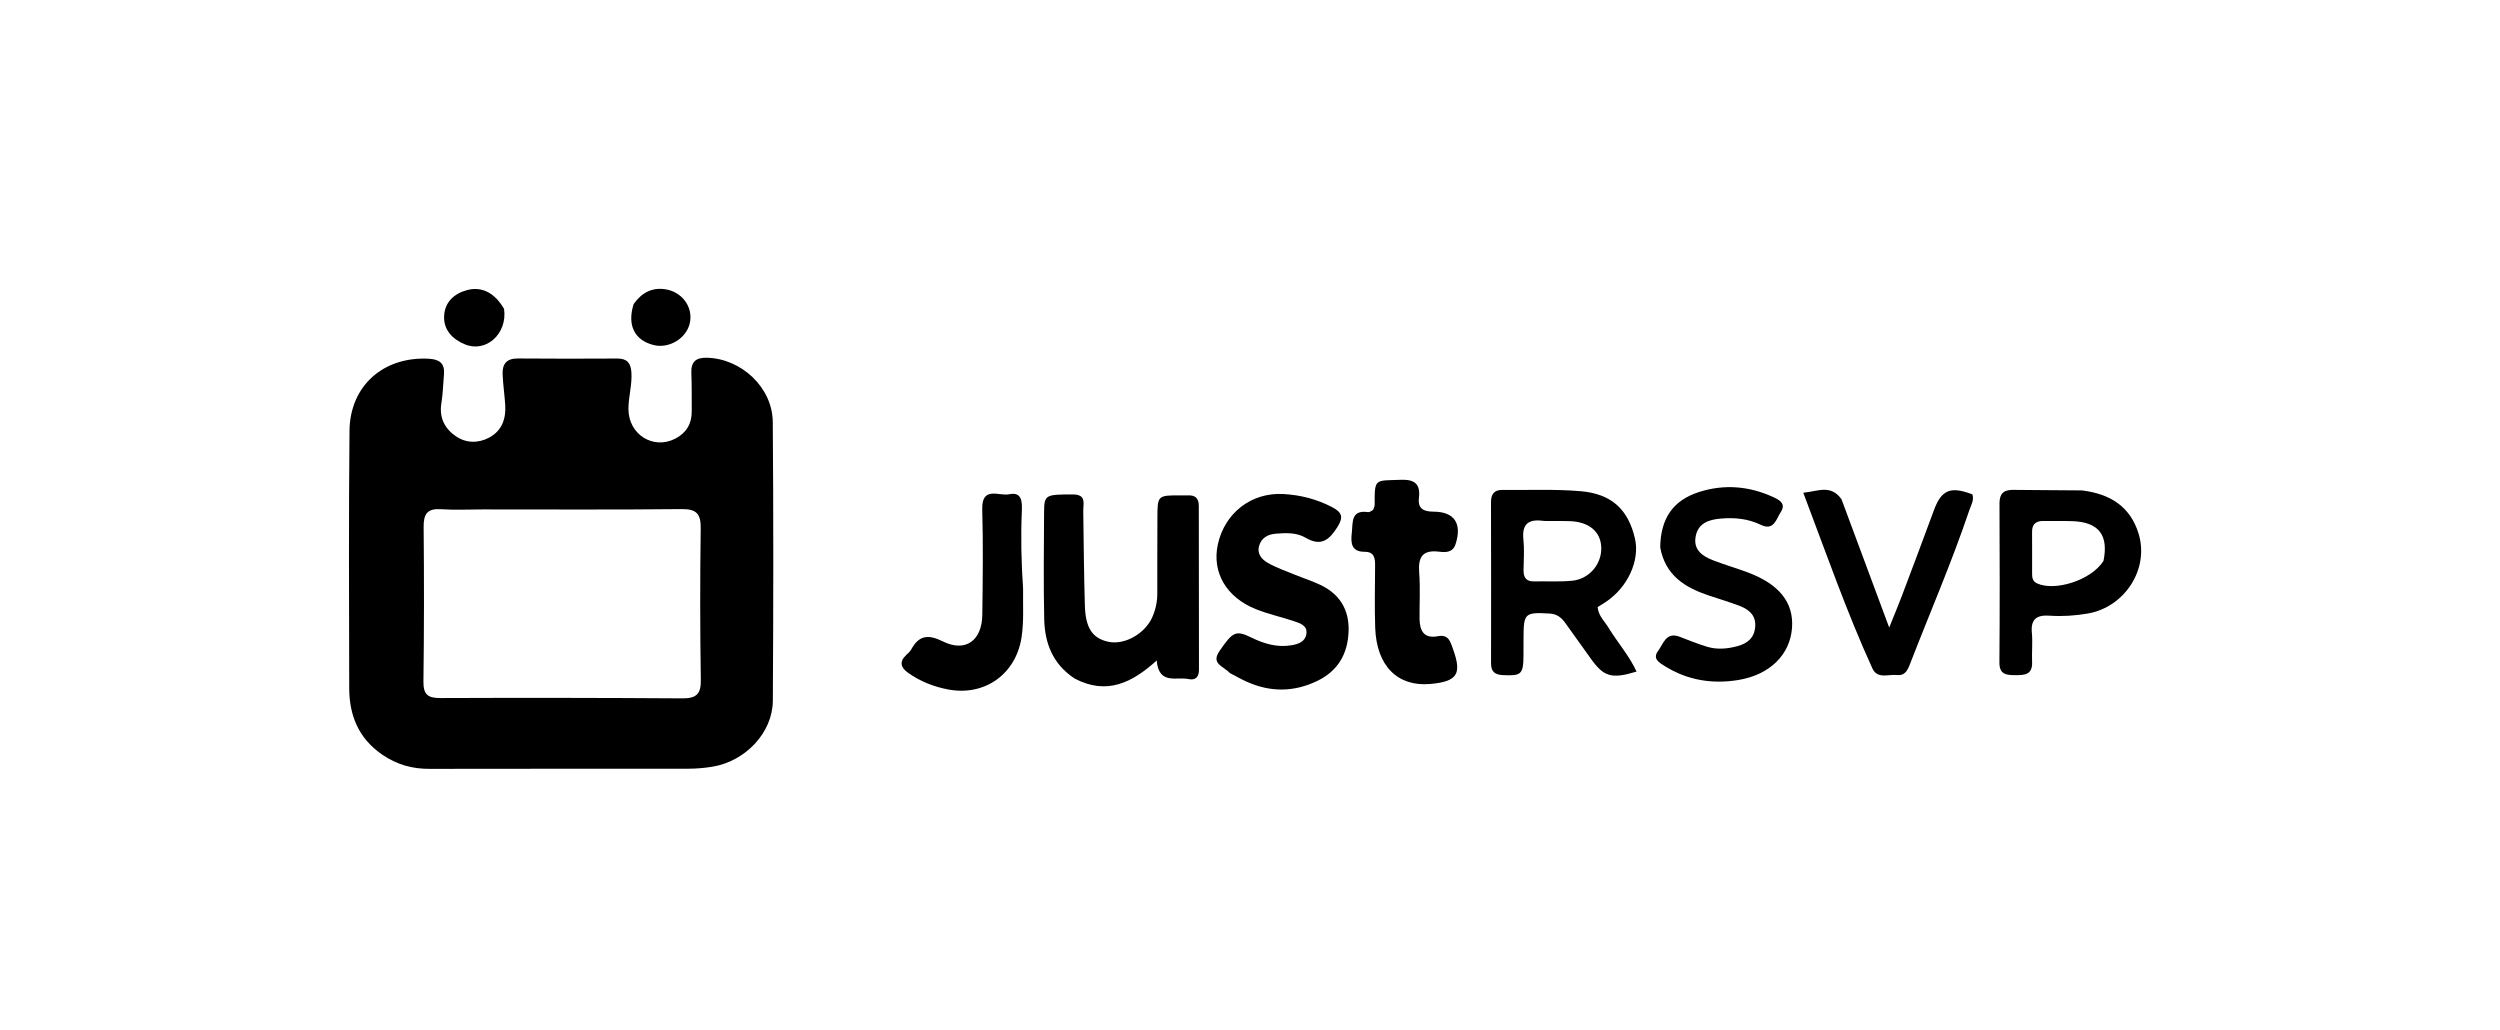
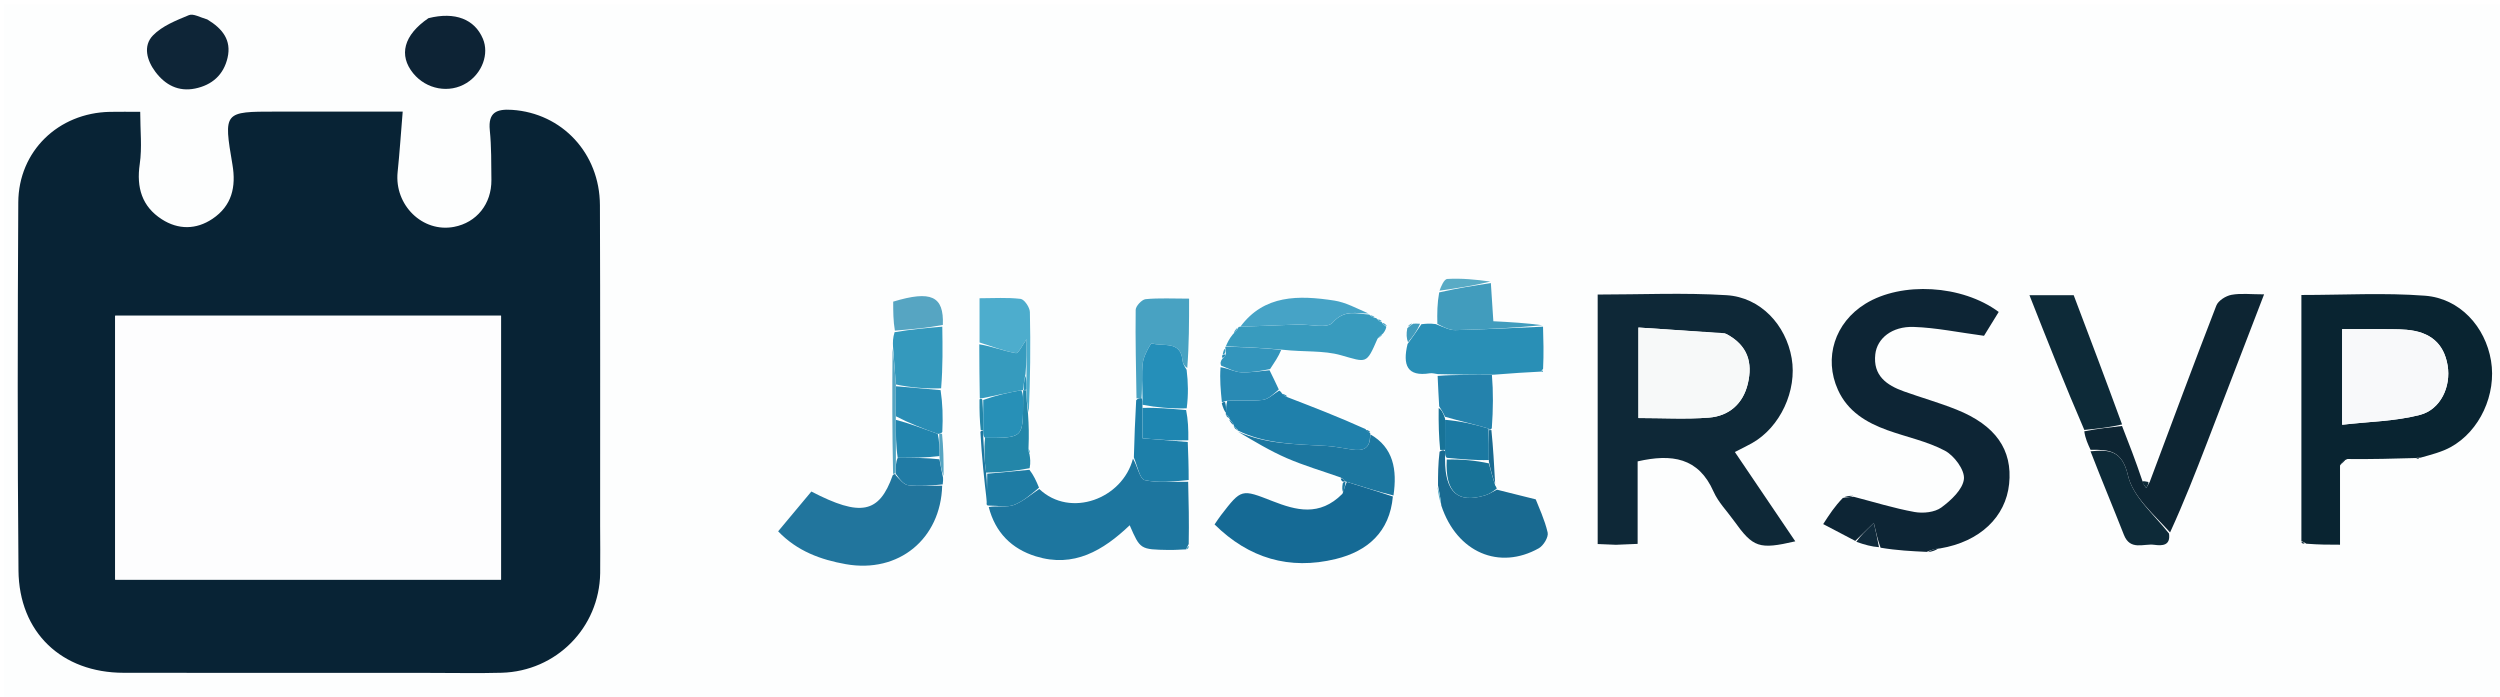
- <svg xmlns="http://www.w3.org/2000/svg" version="1.1" id="Layer_1" x="0px" y="0px" width="100%" viewBox="0 0 816 336" enable-background="new 0 0 816 336" xml:space="preserve">
-   <path fill="#000000" opacity="1" stroke="none" d=" M124.787,246.335   C116.932,240.938 114.007,233.392 113.985,224.614   C113.914,196.625 113.813,168.634 114.075,140.647   C114.214,125.924 125.143,116.34 139.866,117.085   C143.332,117.26 145.231,118.498 144.906,122.193   C144.63,125.341 144.574,128.523 144.066,131.632   C143.298,136.339 145.183,139.926 148.803,142.401   C152.164,144.698 156.173,144.734 159.75,142.783   C163.823,140.562 165.197,136.668 164.903,132.182   C164.686,128.866 164.209,125.564 164.054,122.246   C163.898,118.904 165.263,116.969 169.025,117.007   C179.853,117.115 190.683,117.073 201.512,117.026   C204.664,117.012 205.899,118.487 206.097,121.571   C206.356,125.622 205.115,129.506 205.121,133.496   C205.134,141.814 213.218,146.899 220.443,143.159   C224.02,141.308 225.811,138.301 225.785,134.252   C225.757,130.087 225.828,125.918 225.655,121.759   C225.501,118.075 227.154,116.677 230.734,116.766   C241.979,117.049 252.144,126.463 252.233,137.751   C252.471,168.071 252.444,198.395 252.254,228.716   C252.189,239.124 243.343,248.447 232.593,250.243   C229.976,250.68 227.292,250.904 224.638,250.908   C196.482,250.948 168.326,250.88 140.17,250.955   C134.64,250.97 129.64,249.646 124.787,246.335  M157.501,166.277   C153.002,166.277 148.486,166.519 144.008,166.21   C139.573,165.903 138.233,167.646 138.275,171.965   C138.442,188.794 138.426,205.627 138.21,222.456   C138.156,226.67 139.639,227.858 143.696,227.842   C170.025,227.739 196.356,227.766 222.684,227.945   C227.157,227.975 228.826,226.662 228.752,221.961   C228.492,205.467 228.486,188.965 228.711,172.471   C228.776,167.723 227.357,166.117 222.491,166.17   C201.163,166.4 179.831,166.275 157.501,166.277  z" />
-   <path fill="#000000" opacity="1" stroke="none" d=" M350.785,221.486   C343.538,216.727 340.993,209.826 340.829,202.021   C340.585,190.371 340.719,178.712 340.791,167.058   C340.825,161.459 341.32,161.385 350.138,161.386   C354.714,161.387 353.536,164.339 353.574,166.861   C353.73,177.173 353.792,187.488 354.107,197.796   C354.331,205.144 356.706,208.448 361.924,209.507   C367.112,210.559 373.725,206.827 376.091,201.478   C377.178,199.019 377.752,196.463 377.74,193.737   C377.702,185.579 377.773,177.421 377.78,169.263   C377.787,161.653 377.776,161.653 385.597,161.694   C386.263,161.698 386.931,161.731 387.594,161.692   C390.047,161.546 391.291,162.54 391.289,165.142   C391.274,182.957 391.302,200.772 391.343,218.587   C391.348,220.936 390.239,222.14 387.967,221.653   C384.043,220.812 378.234,223.646 377.542,215.576   C369.552,222.841 361.268,226.982 350.785,221.486  z" />
-   <path fill="#000000" opacity="1" stroke="none" d=" M525.438,205.572   C528.447,210.271 531.91,214.292 534.173,219.203   C525.954,221.718 523.43,220.896 519.167,214.87   C516.474,211.061 513.706,207.306 511.021,203.492   C509.721,201.646 508.301,200.403 505.786,200.261   C497.739,199.809 497.301,200.115 497.278,208.155   C497.273,210.154 497.285,212.153 497.264,214.152   C497.203,220.111 496.496,220.653 490.585,220.358   C487.891,220.223 486.674,219.251 486.68,216.479   C486.719,198.985 486.705,181.492 486.658,163.999   C486.65,161.359 487.635,159.873 490.416,159.906   C498.908,160.005 507.441,159.609 515.881,160.322   C526.068,161.182 531.462,166.343 533.641,175.745   C535.329,183.032 531.215,191.872 523.926,196.607   C523.115,197.134 522.289,197.638 521.468,198.154   C521.737,201.243 524.028,202.972 525.438,205.572  M506.513,170.046   C505.518,170.032 504.51,170.114 503.529,169.988   C498.892,169.392 496.714,171.063 497.235,176.038   C497.578,179.321 497.35,182.671 497.283,185.988   C497.235,188.376 498.046,189.814 500.677,189.765   C504.824,189.689 508.998,189.946 513.113,189.554   C518.757,189.017 522.842,184.099 522.654,178.668   C522.476,173.535 518.69,170.345 512.447,170.106   C510.79,170.043 509.129,170.069 506.513,170.046  z" />
-   <path fill="#000000" opacity="1" stroke="none" d=" M401.422,219.68   C399.388,217.471 395.157,216.692 398.023,212.526   C402.42,206.133 403.354,205.619 408.508,208.127   C412.646,210.14 416.891,211.4 421.522,210.619   C423.726,210.248 425.984,209.472 426.391,207.001   C426.856,204.179 424.38,203.436 422.354,202.757   C418.257,201.384 413.994,200.455 409.99,198.862   C400.224,194.976 395.518,186.768 397.508,177.675   C399.758,167.397 408.471,160.656 418.927,161.252   C424.457,161.567 429.715,162.895 434.71,165.48   C437.977,167.171 438.635,168.703 436.54,172.011   C433.859,176.247 431.208,178.49 426.145,175.511   C423.217,173.789 419.724,173.912 416.373,174.202   C413.879,174.418 411.843,175.459 411.027,178   C410.137,180.773 411.867,182.621 413.887,183.767   C416.613,185.313 419.632,186.351 422.549,187.549   C425.316,188.684 428.182,189.597 430.883,190.866   C437.269,193.863 440.427,199.011 440.182,206.049   C439.923,213.474 436.665,219.081 429.762,222.349   C422.218,225.921 414.663,225.945 407.078,222.576   C405.256,221.767 403.508,220.791 401.422,219.68  z" />
-   <path fill="#000000" opacity="1" stroke="none" d=" M679.51,160.068   C688.811,161.191 695.355,165.389 698.044,174.213   C701.564,185.766 693.515,198.189 681.408,200.263   C677.293,200.969 673.137,201.243 668.991,200.957   C664.783,200.667 662.769,202.064 663.202,206.585   C663.502,209.714 663.135,212.901 663.278,216.053   C663.468,220.265 660.807,220.396 657.717,220.369   C654.79,220.343 652.576,220.144 652.607,216.191   C652.743,198.903 652.713,181.613 652.636,164.324   C652.621,161.076 654.021,159.852 657.122,159.894   C664.435,159.992 671.749,159.986 679.51,160.068  M686.577,183.089   C688.307,174.637 685.013,170.392 676.417,170.106   C673.263,170.001 670.102,170.08 666.945,170.051   C664.522,170.029 663.24,171.064 663.269,173.626   C663.32,178.112 663.258,182.6 663.278,187.088   C663.284,188.419 663.341,189.698 664.877,190.411   C670.66,193.096 682.54,189.455 686.577,183.089  z" />
-   <path fill="#000000" opacity="1" stroke="none" d=" M541.892,178.662   C542.023,169.184 546.102,163.32 554.517,160.61   C562.795,157.944 570.96,158.647 578.848,162.276   C580.89,163.215 583.018,164.419 581.242,167.142   C579.745,169.438 579,173.369 574.739,171.309   C570.534,169.276 566.116,168.867 561.58,169.271   C557.717,169.614 554.195,170.77 553.444,175.215   C552.709,179.562 555.732,181.548 559.155,182.881   C562.873,184.329 566.724,185.433 570.463,186.831   C580.719,190.665 585.473,196.637 584.925,204.846   C584.345,213.543 577.79,220.238 567.444,221.944   C559,223.337 550.843,222.083 543.432,217.445   C541.569,216.279 539.275,215.029 541.221,212.436   C542.943,210.142 543.782,206.105 548.268,207.852   C551.208,208.997 554.148,210.171 557.162,211.092   C560.42,212.088 563.709,211.803 567.013,210.928   C570.452,210.017 572.66,208.159 572.907,204.462   C573.149,200.835 570.847,198.949 567.902,197.804   C564.495,196.48 560.966,195.471 557.502,194.29   C549.902,191.697 543.562,187.801 541.892,178.662  z" />
-   <path fill="#000000" opacity="1" stroke="none" d=" M448.173,166.433   C448.509,165.658 448.698,165.17 448.694,164.683   C448.636,155.966 448.818,156.946 457.11,156.61   C461.641,156.427 463.693,157.866 463.142,162.517   C462.711,166.148 464.755,166.988 467.981,167.008   C474.774,167.048 477.264,170.94 475.089,177.627   C474.175,180.438 471.765,180.318 469.742,180.069   C464.227,179.388 462.832,181.906 463.226,186.951   C463.613,191.915 463.294,196.933 463.341,201.927   C463.379,205.841 464.736,208.552 469.327,207.658   C472.905,206.962 473.433,209.572 474.286,211.925   C477.214,220.008 475.647,222.429 466.956,223.24   C456.209,224.242 449.301,217.383 448.867,204.945   C448.63,198.127 448.801,191.295 448.829,184.47   C448.84,182.082 448.491,180.096 445.437,180.107   C441.003,180.123 440.854,177.146 441.23,173.911   C441.614,170.609 440.828,166.332 446.538,167.155   C446.974,167.218 447.469,166.876 448.173,166.433  z" />
-   <path fill="#000000" opacity="1" stroke="none" d=" M601.058,162.938   C606.186,176.687 611.156,190.075 616.633,204.829   C618.332,200.603 619.588,197.635 620.725,194.622   C624.25,185.287 627.769,175.949 631.212,166.584   C633.678,159.88 636.616,158.607 643.799,161.378   C644.403,163.277 643.338,164.905 642.771,166.583   C637.02,183.613 629.864,200.101 623.379,216.848   C622.612,218.829 621.719,220.619 619.215,220.331   C616.418,220.009 612.785,221.759 611.142,218.158   C602.726,199.705 596.07,180.567 588.593,160.832   C593.398,160.37 597.493,158.024 601.058,162.938  z" />
-   <path fill="#000000" opacity="1" stroke="none" d=" M333.933,192.142   C333.863,197.768 334.221,202.903 333.43,208.053   C331.61,219.906 321.578,227.255 309.638,225.07   C304.866,224.197 300.371,222.432 296.374,219.584   C294.051,217.928 293.427,216.059 295.727,213.854   C296.326,213.279 297.013,212.722 297.401,212.015   C299.96,207.355 302.893,206.942 307.82,209.384   C315.14,213.012 320.515,209.076 320.624,200.695   C320.774,189.22 320.929,177.735 320.602,166.268   C320.381,158.503 326.179,162.017 329.373,161.331   C333.42,160.461 333.673,163.533 333.532,166.734   C333.166,175.045 333.338,183.359 333.933,192.142  z" />
-   <path fill="#000000" opacity="1" stroke="none" d=" M164.528,100.829   C165.683,109.004 158.597,115.229 151.767,112.406   C147.646,110.702 144.666,107.643 144.971,102.96   C145.258,98.551 148.242,95.81 152.472,94.684   C157.237,93.415 161.477,95.548 164.528,100.829  z" />
-   <path fill="#000000" opacity="1" stroke="none" d=" M206.814,99.25   C209.446,95.538 212.737,93.847 216.882,94.375   C222.539,95.097 226.263,100.138 225.187,105.339   C224.143,110.385 218.436,113.894 213.342,112.623   C207.145,111.076 204.642,106.224 206.814,99.25  z" />
+ <svg xmlns="http://www.w3.org/2000/svg" version="1.1" id="Layer_1" x="0px" y="0px" width="100%" viewBox="0 0 628 175" enable-background="new 0 0 628 175" xml:space="preserve">
+   <path fill="#FDFEFE" opacity="1" stroke="none" d=" M413,176   C275.376,176 138.252,176 1.064,176   C1.064,117.728 1.064,59.455 1.064,1.091   C210.333,1.091 419.667,1.091 628.966,1.091   C628.966,59.415 628.966,117.707 628.966,176   C557.122,176 485.311,176 413,176  M306.938,89.49   C306.948,89.663 306.957,89.836 306.631,90.5   C306.559,90.885 306.486,91.269 306.077,92.392   C306.361,95.257 306.645,98.122 306.896,101.704   C307.242,102.503 307.588,103.302 307.946,104.02   C307.946,104.02 307.868,104.046 308.031,104.583   C308.312,104.805 308.594,105.027 308.885,105.077   C308.885,105.077 308.716,105.108 308.803,105.724   C309.181,106.183 309.559,106.642 309.973,107.027   C309.973,107.027 309.892,107.039 310.04,107.575   C310.334,107.78 310.628,107.986 310.934,108.059   C310.934,108.059 310.803,108.074 311.023,108.728   C315.076,110.867 319.021,113.257 323.213,115.077   C327.591,116.977 332.207,118.329 336.831,120.495   C336.933,120.66 337.035,120.826 337.051,121.733   C337.098,122.475 337.146,123.218 336.779,124.563   C331.445,129.855 325.508,128.166 319.648,125.879   C311.835,122.829 311.866,122.737 306.724,129.401   C306.219,130.054 305.778,130.756 305.099,131.736   C313.708,140.245 323.9,143.258 335.519,140.428   C343.554,138.471 349.094,133.61 350.194,124.216   C351,117.979 350.028,112.416 344.183,108.737   C344.183,108.737 344.308,108.81 344.112,108.257   C343.758,108.103 343.404,107.949 342.693,107.21   C336.319,104.751 329.945,102.293 323.184,99.266   C322.77,99.086 322.356,98.907 321.753,98.301   C321.753,98.301 321.323,98.121 321.144,97.543   C320.402,96.033 319.66,94.522 319.174,92.409   C320.156,91.013 321.139,89.616 322.933,88.162   C327.585,88.458 332.452,87.99 336.837,89.229   C343.353,91.069 343.208,91.583 346.446,84.82   C346.793,84.528 347.14,84.237 347.949,83.422   C348.047,82.973 348.146,82.523 348.541,81.714   C348.067,81.409 347.593,81.103 347.054,80.886   C347.054,80.886 347.162,80.867 346.962,80.396   C346.646,80.296 346.33,80.195 345.765,79.865   C345.765,79.865 345.426,79.846 345.086,79.37   C344.722,79.259 344.358,79.147 343.993,78.993   C343.993,78.993 343.96,79.019 343.534,78.453   C340.741,77.438 338.021,75.939 335.139,75.497   C326.261,74.137 317.547,73.996 311.07,82.09   C311.07,82.09 311.097,82.22 310.558,82.43   C310.248,82.914 309.938,83.399 309.124,84.247   C308.727,85.163 308.33,86.08 307.741,87.204   C307.741,87.204 307.819,87.476 307.348,87.856   C307.283,88.243 307.217,88.63 306.938,89.49  M354.455,81.16   C354.115,81.466 353.776,81.771 353.147,82.837   C353.227,83.905 353.306,84.974 353.155,86.883   C352.29,91.692 353.464,94.691 359.182,93.767   C359.811,93.666 360.493,93.898 361.113,94.88   C361.249,97.274 361.386,99.669 361.262,102.939   C361.348,106.305 361.435,109.67 361.237,113.884   C361.234,116.568 361.231,119.251 360.967,122.67   C361.29,124.123 361.613,125.576 362.044,127.754   C365.975,138.842 376.681,143.279 386.558,137.716   C387.726,137.058 389.029,134.897 388.772,133.777   C388.01,130.467 386.497,127.33 385.779,125.441   C381.719,124.427 378.869,123.715 375.964,122.436   C375.846,122.287 375.728,122.137 375.561,121.173   C375.324,116.791 375.087,112.409 375.058,107.115   C375.091,102.755 375.124,98.395 376.063,93.942   C379.735,93.743 383.406,93.545 387.347,93.53   C387.347,93.53 387.602,93.329 387.602,93.329   C387.602,93.329 387.512,93.018 387.913,92.18   C387.812,88.807 387.711,85.434 387.278,81.335   C383.268,81.124 379.257,80.912 375.129,80.695   C374.904,77.249 374.704,74.18 374.262,70.347   C370.694,70.207 367.113,69.867 363.564,70.073   C362.722,70.122 361.986,71.999 361.045,73.903   C361.023,76.255 361.001,78.607 360.195,81.076   C359.149,81.199 358.102,81.322 356.381,81.22   C355.911,81.253 355.44,81.286 354.455,81.16  M245.985,108.933   C246.619,114.826 247.252,120.719 247.772,126.812   C247.772,126.812 247.902,127.001 247.921,127.73   C250.014,133.786 254.142,137.877 260.21,139.756   C269.74,142.706 277.118,138.29 283.781,131.947   C286.417,138.015 286.417,138.029 293.578,138.151   C295.06,138.176 296.544,138.052 298.546,137.943   C298.606,137.637 298.666,137.33 298.844,136.094   C298.718,131.069 298.593,126.044 298.719,120.135   C298.602,117.1 298.484,114.064 298.651,110.173   C298.543,107.783 298.435,105.393 298.625,102.145   C298.546,99.109 298.467,96.073 298.699,92.147   C298.699,86.585 298.699,81.022 298.699,75.019   C294.644,75.019 291.187,74.82 287.782,75.148   C286.833,75.24 285.296,76.88 285.283,77.828   C285.179,85.245 285.38,92.668 285.326,100.994   C285.138,105.479 284.951,109.964 284.321,115.031   C282.017,125.282 268.877,130.25 260.937,122.168   C260.295,120.779 259.654,119.39 259.105,117.202   C258.936,116.146 258.767,115.09 258.819,113.53   C258.683,113.201 258.548,112.872 258.543,111.734   C258.494,109.304 258.444,106.874 258.789,103.656   C258.798,95.23 258.9,86.802 258.708,78.381   C258.681,77.21 257.307,75.191 256.374,75.079   C253.024,74.675 249.596,74.92 246.059,74.92   C246.059,79.136 246.059,82.582 245.926,86.945   C245.991,91.302 246.056,95.66 245.973,100.897   C246.034,103.27 246.096,105.644 245.985,108.933  M237.158,119.109   C237.066,115.727 236.974,112.345 237.01,108.059   C236.898,104.712 236.786,101.364 236.932,97.114   C236.857,92.095 236.781,87.076 236.98,81.186   C237.148,74.321 233.865,72.898 224.371,75.772   C224.371,78.19 224.371,80.631 224.215,83.855   C224.251,84.917 224.287,85.979 224.097,87.947   C224.105,98.314 224.112,108.681 223.941,119.761   C220.861,128.983 216.196,129.884 203.814,123.472   C201.116,126.703 198.381,129.979 195.469,133.466   C200.289,138.49 206.223,140.606 212.449,141.716   C225.766,144.089 236.316,135.361 236.94,121.363   C236.924,120.906 236.909,120.449 237.158,119.109  M545.744,133.514   C548.618,126.118 551.506,118.727 554.362,111.323   C559.074,99.102 563.766,86.872 568.736,73.943   C565.42,73.943 562.905,73.621 560.533,74.064   C559.118,74.328 557.224,75.52 556.743,76.76   C551.036,91.477 545.554,106.281 539.358,121.085   C538.946,120.941 538.533,120.797 538.112,119.942   C536.428,115.629 534.743,111.316 533.067,106.239   C529.004,95.515 524.942,84.79 520.914,74.156   C517.333,74.156 513.931,74.156 509.799,74.156   C514.391,85.793 518.774,96.898 523.139,108.687   C523.809,110.123 524.478,111.56 525.132,113.739   C527.937,120.602 530.818,127.435 533.52,134.339   C535.109,138.398 538.484,136.492 541.156,136.857   C543.213,137.137 545.265,137.053 545.744,133.514  M466.577,136.332   C468.386,136.835 470.195,137.338 472.799,138.102   C476.529,138.279 480.258,138.455 484.612,138.783   C485.413,138.53 486.213,138.277 487.792,138.1   C497.43,136.067 503.832,129.805 504.691,121.573   C505.587,112.99 501.315,106.82 491.44,102.877   C487.134,101.157 482.649,99.89 478.278,98.326   C473.906,96.762 470.458,94.357 471.077,88.97   C471.532,85.01 475.257,81.943 480.715,82.125   C486.37,82.313 491.992,83.5 498.386,84.351   C499.264,82.924 500.685,80.618 502.075,78.362   C492.849,71.501 477.685,70.704 468.605,76.293   C460.895,81.037 458.062,89.917 461.695,97.936   C464.151,103.355 468.798,106.135 474.077,108.048   C478.908,109.798 484.084,110.837 488.563,113.215   C490.895,114.453 493.575,118.063 493.34,120.315   C493.069,122.923 490.113,125.685 487.664,127.484   C486.004,128.703 483.096,129.003 480.944,128.615   C475.783,127.684 470.74,126.104 465.349,124.312   C464.486,124.511 463.624,124.709 462.143,125.212   C460.853,127.211 459.563,129.209 457.987,131.652   C460.964,133.212 463.502,134.543 466.577,136.332  M590.43,115.527   C595.916,115.37 601.402,115.213 607.113,115.269   C607.461,115.337 607.723,115.232 608.668,115.027   C610.987,114.14 613.444,113.502 615.601,112.319   C622.933,108.298 627.157,99.051 625.743,90.6   C624.316,82.074 617.928,74.956 609.165,74.283   C598.95,73.499 588.628,74.1 578.109,74.1   C578.109,94.794 578.109,115.394 578.053,136.528   C578.367,136.581 578.681,136.633 579.891,136.831   C582.477,136.831 585.062,136.831 587.814,136.831   C587.814,129.797 587.814,123.374 588.194,116.462   C588.663,116.068 589.132,115.673 590.43,115.527  M108.5,169.033   C114.329,169.03 120.162,169.157 125.987,168.998   C139.744,168.623 150.555,157.661 150.764,143.983   C150.826,139.986 150.755,135.988 150.753,131.99   C150.744,105.174 150.804,78.358 150.701,51.542   C150.651,38.477 141.165,28.424 128.627,27.595   C124.782,27.341 122.584,28.193 123.037,32.709   C123.451,36.84 123.401,41.024 123.441,45.185   C123.5,51.237 119.729,55.912 114.039,56.993   C106.149,58.493 99.024,51.505 99.884,43.212   C100.389,38.337 100.711,33.443 101.158,28.036   C89.898,28.036 79.607,28.036 69.316,28.036   C56.2,28.036 56.132,28.048 58.392,41.367   C59.341,46.958 58.242,51.699 53.38,54.966   C49.255,57.737 44.75,57.724 40.651,55.086   C35.658,51.872 34.237,47.122 35.104,41.202   C35.713,37.044 35.222,32.725 35.222,28.091   C32.522,28.091 30.046,28.047 27.573,28.098   C14.65,28.368 4.66,37.967 4.592,50.853   C4.427,81.664 4.37,112.479 4.642,143.289   C4.78,158.881 15.512,168.984 31.049,169.006   C56.532,169.043 82.016,169.026 108.5,169.033  M406.378,136.851   C407.842,136.784 409.306,136.716 411.374,136.621   C411.374,129.462 411.374,122.563 411.374,115.898   C419.971,113.936 426.659,114.931 430.436,123.477   C431.622,126.16 433.83,128.392 435.575,130.828   C440.404,137.568 441.866,138.088 450.975,135.984   C445.881,128.452 440.892,121.076 435.796,113.542   C437.484,112.674 438.828,112.039 440.119,111.311   C447.187,107.32 451.469,98.122 450.07,89.989   C448.627,81.605 442.243,74.68 433.713,74.151   C422.962,73.484 412.138,73.99 401.336,73.99   C401.336,94.884 401.336,115.632 401.336,136.661   C402.898,136.733 404.19,136.792 406.378,136.851  M51.731,4.736   C50.288,4.381 48.561,3.343 47.456,3.802   C44.259,5.129 40.739,6.505 38.421,8.901   C35.883,11.524 36.879,15.183 39.042,18.058   C41.511,21.339 44.825,23.094 49.005,22.24   C53.255,21.371 56.177,18.816 57.169,14.491   C58.175,10.1 55.924,7.213 51.731,4.736  M107.277,4.717   C101.382,8.826 100.098,13.891 103.802,18.422   C107.122,22.485 112.879,23.529 117.197,20.852   C121.118,18.421 122.917,13.55 121.303,9.732   C119.231,4.831 114.331,2.879 107.277,4.717  z" />
+   <path fill="#082335" opacity="1" stroke="none" d=" M108,169.032   C82.016,169.026 56.532,169.043 31.049,169.006   C15.512,168.984 4.78,158.881 4.642,143.289   C4.37,112.479 4.427,81.664 4.592,50.853   C4.66,37.967 14.65,28.368 27.573,28.098   C30.046,28.047 32.522,28.091 35.222,28.091   C35.222,32.725 35.713,37.044 35.104,41.202   C34.237,47.122 35.658,51.872 40.651,55.086   C44.75,57.724 49.255,57.737 53.38,54.966   C58.242,51.699 59.341,46.958 58.392,41.367   C56.132,28.048 56.2,28.036 69.316,28.036   C79.607,28.036 89.898,28.036 101.158,28.036   C100.711,33.443 100.389,38.337 99.884,43.212   C99.024,51.505 106.149,58.493 114.039,56.993   C119.729,55.912 123.5,51.237 123.441,45.185   C123.401,41.024 123.451,36.84 123.037,32.709   C122.584,28.193 124.782,27.341 128.627,27.595   C141.165,28.424 150.651,38.477 150.701,51.542   C150.804,78.358 150.744,105.174 150.753,131.99   C150.755,135.988 150.826,139.986 150.764,143.983   C150.555,157.661 139.744,168.623 125.987,168.998   C120.162,169.157 114.329,169.03 108,169.032  M28.934,134.468   C28.934,138.077 28.934,141.686 28.934,145.595   C61.587,145.595 93.632,145.595 125.865,145.595   C125.865,123.413 125.865,101.387 125.865,79.308   C93.496,79.308 61.457,79.308 28.933,79.308   C28.933,97.576 28.933,115.526 28.934,134.468  z" />
+   <path fill="#0E2837" opacity="1" stroke="none" d=" M405.93,136.851   C404.19,136.792 402.898,136.733 401.336,136.661   C401.336,115.632 401.336,94.884 401.336,73.99   C412.138,73.99 422.962,73.484 433.713,74.151   C442.243,74.68 448.627,81.605 450.07,89.989   C451.469,98.122 447.187,107.32 440.119,111.311   C438.828,112.039 437.484,112.674 435.796,113.542   C440.892,121.076 445.881,128.452 450.975,135.984   C441.866,138.088 440.404,137.568 435.575,130.828   C433.83,128.392 431.622,126.16 430.436,123.477   C426.659,114.931 419.971,113.936 411.374,115.898   C411.374,122.563 411.374,129.462 411.374,136.621   C409.306,136.716 407.842,136.784 405.93,136.851  M433.288,83.711   C426.111,83.236 418.933,82.762 411.572,82.276   C411.572,90.56 411.572,97.772 411.572,105.009   C417.698,105.009 423.514,105.355 429.268,104.905   C434.342,104.509 437.87,101.418 439.064,96.337   C440.28,91.162 439.138,86.748 433.288,83.711  z" />
+   <path fill="#092431" opacity="1" stroke="none" d=" M578.109,135.994   C578.109,115.394 578.109,94.794 578.109,74.1   C588.628,74.1 598.95,73.499 609.165,74.283   C617.928,74.956 624.316,82.074 625.743,90.6   C627.157,99.051 622.933,108.298 615.601,112.319   C613.444,113.502 610.987,114.14 608.026,114.969   C607.218,114.959 607.054,115.008 606.889,115.057   C601.402,115.213 595.916,115.37 589.691,115.308   C588.573,115.71 588.193,116.33 587.814,116.951   C587.814,123.374 587.814,129.797 587.814,136.831   C585.062,136.831 582.477,136.831 579.357,136.577   C578.626,136.124 578.388,136.014 578.109,135.994  M596.507,82.671   C593.759,82.671 591.01,82.671 588.343,82.671   C588.343,90.963 588.343,98.357 588.343,106.695   C595.176,105.903 601.718,105.818 607.87,104.226   C613.14,102.862 615.718,97.041 614.844,91.816   C613.926,86.334 610.554,83.353 604.478,82.837   C602.159,82.64 599.817,82.715 596.507,82.671  z" />
+   <path fill="#0D2535" opacity="1" stroke="none" d=" M483.987,138.632   C480.258,138.455 476.529,138.279 472.4,137.583   C471.625,135.407 471.249,133.751 470.703,131.35   C468.543,133.446 467.291,134.66 466.04,135.874   C463.502,134.543 460.964,133.212 457.987,131.652   C459.563,129.209 460.853,127.211 462.934,125.076   C464.366,124.889 465.007,124.838 465.649,124.787   C470.74,126.104 475.783,127.684 480.944,128.615   C483.096,129.003 486.004,128.703 487.664,127.484   C490.113,125.685 493.069,122.923 493.34,120.315   C493.575,118.063 490.895,114.453 488.563,113.215   C484.084,110.837 478.908,109.798 474.077,108.048   C468.798,106.135 464.151,103.355 461.695,97.936   C458.062,89.917 460.895,81.037 468.605,76.293   C477.685,70.704 492.849,71.501 502.075,78.362   C500.685,80.618 499.264,82.924 498.386,84.351   C491.992,83.5 486.37,82.313 480.715,82.125   C475.257,81.943 471.532,85.01 471.077,88.97   C470.458,94.357 473.906,96.762 478.278,98.326   C482.649,99.89 487.134,101.157 491.44,102.877   C501.315,106.82 505.587,112.99 504.691,121.573   C503.832,129.805 497.43,136.067 487.361,137.76   C485.95,137.824 484.969,138.228 483.987,138.632  z" />
+   <path fill="#0D2533" opacity="1" stroke="none" d=" M533.058,107.003   C534.743,111.316 536.428,115.629 538.105,120.618   C538.445,121.72 538.793,122.147 539.141,122.573   C539.432,122.07 539.722,121.566 540.013,121.063   C545.554,106.281 551.036,91.477 556.743,76.76   C557.224,75.52 559.118,74.328 560.533,74.064   C562.905,73.621 565.42,73.943 568.736,73.943   C563.766,86.872 559.074,99.102 554.362,111.323   C551.506,118.727 548.618,126.118 545.123,133.75   C541.034,129.181 535.785,124.787 534.557,119.465   C533.075,113.041 529.781,112.941 525.148,112.996   C524.478,111.56 523.809,110.123 523.572,108.345   C527.022,107.669 530.04,107.336 533.058,107.003  z" />
+   <path fill="#1D769F" opacity="1" stroke="none" d=" M261.061,122.834   C268.877,130.25 282.017,125.282 284.605,115.194   C285.759,117.19 286.342,120.345 287.553,120.608   C291.056,121.369 294.811,120.966 298.468,121.019   C298.593,126.044 298.718,131.069 298.603,136.664   C298.163,137.451 298.051,137.705 298.028,137.997   C296.544,138.052 295.06,138.176 293.578,138.151   C286.417,138.029 286.417,138.015 283.781,131.947   C277.118,138.29 269.74,142.706 260.21,139.756   C254.142,137.877 250.014,133.786 248.368,127.364   C250.783,126.992 252.946,127.503 254.673,126.854   C256.98,125.985 258.948,124.216 261.061,122.834  z" />
+   <path fill="#156A95" opacity="1" stroke="none" d=" M349.888,124.722   C349.094,133.61 343.554,138.471 335.519,140.428   C323.9,143.258 313.708,140.245 305.099,131.736   C305.778,130.756 306.219,130.054 306.724,129.401   C311.866,122.737 311.835,122.829 319.648,125.879   C325.508,128.166 331.445,129.855 337.216,124.041   C337.773,122.683 337.892,121.847 338.341,121.053   C342.41,122.304 346.149,123.513 349.888,124.722  z" />
+   <path fill="#21759D" opacity="1" stroke="none" d=" M236.677,121.999   C236.316,135.361 225.766,144.089 212.449,141.716   C206.223,140.606 200.289,138.49 195.469,133.466   C198.381,129.979 201.116,126.703 203.814,123.472   C216.196,129.884 220.861,128.983 224.249,119.391   C224.558,119.022 224.993,118.972 225.009,119.386   C226.081,120.532 227.08,121.773 228.202,121.895   C230.997,122.201 233.848,121.998 236.677,121.999  z" />
+   <path fill="#298FB6" opacity="1" stroke="none" d=" M357.056,81.445   C358.102,81.322 359.149,81.199 360.671,81.416   C362.621,82.169 364.103,82.962 365.566,82.928   C372.917,82.758 380.262,82.372 387.609,82.061   C387.711,85.434 387.812,88.807 387.625,92.631   C387.337,93.082 387.078,93.346 387.078,93.346   C383.406,93.545 379.735,93.743 375.222,94.123   C369.97,94.194 365.56,94.085 361.15,93.975   C360.493,93.898 359.811,93.666 359.182,93.767   C353.464,94.691 352.29,91.692 353.582,86.406   C355.024,84.434 356.04,82.94 357.056,81.445  z" />
+   <path fill="#0D2A38" opacity="1" stroke="none" d=" M533.062,106.621   C530.04,107.336 527.022,107.669 523.581,108.002   C518.774,96.898 514.391,85.793 509.799,74.156   C513.931,74.156 517.333,74.156 520.914,74.156   C524.942,84.79 529.004,95.515 533.062,106.621  z" />
+   <path fill="#196A91" opacity="1" stroke="none" d=" M376.019,123.003   C378.869,123.715 381.719,124.427 385.779,125.441   C386.497,127.33 388.01,130.467 388.772,133.777   C389.029,134.897 387.726,137.058 386.558,137.716   C376.681,143.279 365.975,138.842 362.063,127.014   C361.797,124.827 361.513,123.38 361.228,121.934   C361.231,119.251 361.234,116.568 361.623,113.455   C362.335,113.013 362.661,113.008 362.99,113.341   C362.996,114.115 362.998,114.557 362.999,115.44   C363.005,123.721 366.218,126.491 373.017,124.445   C374.067,124.129 375.021,123.492 376.019,123.003  z" />
+   <path fill="#1F80AB" opacity="1" stroke="none" d=" M323.571,99.835   C329.945,102.293 336.319,104.751 342.988,107.77   C343.624,108.49 343.966,108.65 344.308,108.81   C344.308,108.81 344.183,108.737 344.146,109.132   C344.301,112.892 342.237,113.295 339.616,112.93   C337.509,112.636 335.417,112.151 333.301,112.025   C325.645,111.568 317.914,111.61 310.803,108.074   C310.803,108.074 310.934,108.059 310.843,107.865   C310.465,107.46 310.178,107.25 309.892,107.039   C309.892,107.039 309.973,107.027 309.945,106.738   C309.517,106.002 309.117,105.555 308.716,105.108   C308.716,105.108 308.885,105.077 308.812,104.89   C308.449,104.483 308.159,104.265 307.868,104.046   C307.868,104.046 307.946,104.02 307.964,103.672   C307.988,102.55 307.994,101.775 308.281,100.709   C311.444,100.469 314.356,100.794 317.191,100.46   C318.64,100.289 319.95,98.938 321.323,98.121   C321.323,98.121 321.753,98.301 322.021,98.823   C322.716,99.508 323.144,99.672 323.571,99.835  z" />
+   <path fill="#0E2537" opacity="1" stroke="none" d=" M52.068,4.884   C55.924,7.213 58.175,10.1 57.169,14.491   C56.177,18.816 53.255,21.371 49.005,22.24   C44.825,23.094 41.511,21.339 39.042,18.058   C36.879,15.183 35.883,11.524 38.421,8.901   C40.739,6.505 44.259,5.129 47.456,3.802   C48.561,3.343 50.288,4.381 52.068,4.884  z" />
+   <path fill="#0D2335" opacity="1" stroke="none" d=" M107.62,4.568   C114.331,2.879 119.231,4.831 121.303,9.732   C122.917,13.55 121.118,18.421 117.197,20.852   C112.879,23.529 107.122,22.485 103.802,18.422   C100.098,13.891 101.382,8.826 107.62,4.568  z" />
+   <path fill="#389BBE" opacity="1" stroke="none" d=" M307.933,86.997   C308.33,86.08 308.727,85.163 309.676,83.998   C310.518,83.239 310.808,82.73 311.097,82.22   C311.097,82.22 311.07,82.09 311.508,82.078   C316.612,81.883 321.277,81.685 325.943,81.526   C328.971,81.422 333.388,82.598 334.748,81.055   C337.751,77.645 340.738,78.821 343.96,79.019   C343.96,79.019 343.993,78.993 344.164,79.25   C344.698,79.621 345.062,79.733 345.426,79.846   C345.426,79.846 345.765,79.865 346.017,80.19   C346.512,80.772 346.809,80.889 347.162,80.867   C347.162,80.867 347.054,80.886 347.171,81.132   C347.607,81.611 347.926,81.842 348.244,82.074   C348.146,82.523 348.047,82.973 347.468,83.723   C346.668,84.381 346.348,84.737 346.029,85.092   C343.208,91.583 343.353,91.069 336.837,89.229   C332.452,87.99 327.585,88.458 322.249,87.86   C317.02,87.371 312.477,87.184 307.933,86.997  z" />
+   <path fill="#1C77A0" opacity="1" stroke="none" d=" M310.913,108.401   C317.914,111.61 325.645,111.568 333.301,112.025   C335.417,112.151 337.509,112.636 339.616,112.93   C342.237,113.295 344.301,112.892 344.205,109.09   C350.028,112.416 351,117.979 350.041,124.469   C346.149,123.513 342.41,122.304 338.334,121.047   C337.997,120.998 337.984,120.988 337.839,120.743   C337.37,120.305 337.044,120.112 336.718,119.92   C332.207,118.329 327.591,116.977 323.213,115.077   C319.021,113.257 315.076,110.867 310.913,108.401  z" />
+   <path fill="#0D2A38" opacity="1" stroke="none" d=" M525.14,113.367   C529.781,112.941 533.075,113.041 534.557,119.465   C535.785,124.787 541.034,129.181 544.865,134.037   C545.265,137.053 543.213,137.137 541.156,136.857   C538.484,136.492 535.109,138.398 533.52,134.339   C530.818,127.435 527.937,120.602 525.14,113.367  z" />
+   <path fill="#48A2C2" opacity="1" stroke="none" d=" M285.488,100.088   C285.38,92.668 285.179,85.245 285.283,77.828   C285.296,76.88 286.833,75.24 287.782,75.148   C291.187,74.82 294.644,75.019 298.699,75.019   C298.699,81.022 298.699,86.585 298.235,92.451   C297.517,91.998 297.109,91.258 297.035,90.485   C296.552,85.428 292.107,87.169 289.329,86.243   C289.103,86.168 287.322,89.273 287.096,91.008   C286.714,93.95 286.996,96.978 286.747,99.997   C286.159,100.045 285.823,100.067 285.488,100.088  z" />
+   <path fill="#4DADCD" opacity="1" stroke="none" d=" M246.059,86.027   C246.059,82.582 246.059,79.136 246.059,74.92   C249.596,74.92 253.024,74.675 256.374,75.079   C257.307,75.191 258.681,77.21 258.708,78.381   C258.9,86.802 258.798,95.23 258.44,103.602   C257.977,101.714 257.862,99.879 257.807,97.657   C257.849,96.238 257.833,95.207 257.855,93.719   C257.893,90.558 257.893,87.853 257.893,85.204   C256.902,86.545 255.841,88.825 255.196,88.712   C252.089,88.171 249.094,86.985 246.059,86.027  z" />
+   <path fill="#3499BD" opacity="1" stroke="none" d=" M236.706,82.058   C236.781,87.076 236.857,92.095 236.41,97.551   C232.282,97.668 228.676,97.346 225.047,96.58   C224.791,93.103 224.557,90.072 224.323,87.041   C224.287,85.979 224.251,84.917 224.718,83.446   C229.049,82.71 232.877,82.384 236.706,82.058  z" />
+   <path fill="#258FB9" opacity="1" stroke="none" d=" M286.999,99.97   C286.996,96.978 286.714,93.95 287.096,91.008   C287.322,89.273 289.103,86.168 289.329,86.243   C292.107,87.169 296.552,85.428 297.035,90.485   C297.109,91.258 297.517,91.998 298.079,92.895   C298.467,96.073 298.546,99.109 298.101,102.574   C294.052,102.675 290.526,102.347 286.996,101.678   C286.994,100.881 286.997,100.426 286.999,99.97  z" />
+   <path fill="#419CBD" opacity="1" stroke="none" d=" M387.444,81.698   C380.262,82.372 372.917,82.758 365.566,82.928   C364.103,82.962 362.621,82.169 361.064,81.358   C361.001,78.607 361.023,76.255 361.523,73.451   C366.169,72.37 370.336,71.74 374.504,71.111   C374.704,74.18 374.904,77.249 375.129,80.695   C379.257,80.912 383.268,81.124 387.444,81.698  z" />
+   <path fill="#1D7FA9" opacity="1" stroke="none" d=" M286.747,99.997   C286.997,100.426 286.994,100.881 286.994,102.126   C286.997,105.468 286.997,108.022 286.997,110.106   C291.366,110.461 294.866,110.745 298.366,111.029   C298.484,114.064 298.602,117.1 298.594,120.577   C294.811,120.966 291.056,121.369 287.553,120.608   C286.342,120.345 285.759,117.19 284.826,114.902   C284.951,109.964 285.138,105.479 285.407,100.541   C285.823,100.067 286.159,100.045 286.747,99.997  z" />
+   <path fill="#46A3C6" opacity="1" stroke="none" d=" M343.747,78.736   C340.738,78.821 337.751,77.645 334.748,81.055   C333.388,82.598 328.971,81.422 325.943,81.526   C321.277,81.685 316.612,81.883 311.574,82.079   C317.547,73.996 326.261,74.137 335.139,75.497   C338.021,75.939 340.741,77.438 343.747,78.736  z" />
+   <path fill="#2482AC" opacity="1" stroke="none" d=" M361.132,94.428   C365.56,94.085 369.97,94.194 374.769,94.169   C375.124,98.395 375.091,102.755 374.744,107.579   C374.431,108.043 374.011,108.05 373.928,107.661   C370.229,106.517 366.613,105.762 362.996,104.69   C362.503,103.604 362.013,102.834 361.523,102.064   C361.386,99.669 361.249,97.274 361.132,94.428  z" />
+   <path fill="#369BBE" opacity="1" stroke="none" d=" M245.992,86.486   C249.094,86.985 252.089,88.171 255.196,88.712   C255.841,88.825 256.902,86.545 257.893,85.204   C257.893,87.853 257.893,90.558 257.612,93.941   C257.225,95.749 257.119,96.879 257.007,98.004   C257,98 257.009,98.013 256.567,98.009   C253.082,98.679 250.038,99.353 246.775,100.026   C246.557,100.023 246.121,100.018 246.121,100.018   C246.056,95.66 245.991,91.302 245.992,86.486  z" />
+   <path fill="#298DB5" opacity="1" stroke="none" d=" M225.07,97.025   C228.676,97.346 232.282,97.668 236.281,98.003   C236.786,101.364 236.898,104.712 236.709,108.506   C236.407,108.953 235.934,108.989 235.563,108.987   C231.818,107.66 228.443,106.336 225.047,104.568   C225.04,101.758 225.055,99.391 225.07,97.025  z" />
+   <path fill="#2386A9" opacity="1" stroke="none" d=" M257.748,98.045   C257.862,99.879 257.977,101.714 258.243,103.996   C258.444,106.874 258.494,109.304 258.367,112.395   C258.327,113.382 258.463,113.708 258.599,114.034   C258.767,115.09 258.936,116.146 258.642,117.611   C254.786,118.349 251.392,118.677 247.708,118.723   C247.281,115.629 247.144,112.817 247.45,110.003   C256.984,109.998 256.984,109.998 257.005,100.939   C257.007,99.964 257.007,98.988 257.009,98.013   C257.009,98.013 257,98 257.19,98.009   C257.381,98.017 257.748,98.045 257.748,98.045  z" />
+   <path fill="#298AB4" opacity="1" stroke="none" d=" M321.234,97.832   C319.95,98.938 318.64,100.289 317.191,100.46   C314.356,100.794 311.444,100.469 308.014,100.708   C307.285,100.994 307.107,100.991 306.929,100.987   C306.645,98.122 306.361,95.257 306.603,92.239   C308.667,92.592 310.187,93.448 311.745,93.522   C314.123,93.636 316.526,93.209 318.918,93.012   C319.66,94.522 320.402,96.033 321.234,97.832  z" />
+   <path fill="#187398" opacity="1" stroke="none" d=" M375.991,122.72   C375.021,123.492 374.067,124.129 373.017,124.445   C366.218,126.491 363.005,123.721 363.42,115.441   C367.227,115.336 370.612,115.67 373.999,116.399   C374.538,118.526 375.074,120.257 375.61,121.988   C375.728,122.137 375.846,122.287 375.991,122.72  z" />
+   <path fill="#56A5C2" opacity="1" stroke="none" d=" M236.843,81.622   C232.877,82.384 229.049,82.71 224.795,83.054   C224.371,80.631 224.371,78.19 224.371,75.772   C233.865,72.898 237.148,74.321 236.843,81.622  z" />
+   <path fill="#1E86B1" opacity="1" stroke="none" d=" M298.508,110.601   C294.866,110.745 291.366,110.461 286.997,110.106   C286.997,108.022 286.997,105.468 286.998,102.467   C290.526,102.347 294.052,102.675 297.952,103.003   C298.435,105.393 298.543,107.783 298.508,110.601  z" />
+   <path fill="#1E7CA4" opacity="1" stroke="none" d=" M247.998,119.005   C251.392,118.677 254.786,118.349 258.596,118.011   C259.654,119.39 260.295,120.779 260.999,122.501   C258.948,124.216 256.98,125.985 254.673,126.854   C252.946,127.503 250.783,126.992 248.358,127   C247.902,127.001 247.772,126.812 247.854,126.226   C247.957,123.428 247.977,121.217 247.998,119.005  z" />
+   <path fill="#3395BC" opacity="1" stroke="none" d=" M319.046,92.711   C316.526,93.209 314.123,93.636 311.745,93.522   C310.187,93.448 308.667,92.592 306.772,91.87   C306.486,91.269 306.559,90.885 307.018,90.148   C307.683,89.606 307.874,89.351 307.95,88.641   C307.888,87.992 307.853,87.734 307.819,87.476   C307.819,87.476 307.741,87.204 307.837,87.101   C312.477,87.184 317.02,87.371 321.843,87.889   C321.139,89.616 320.156,91.013 319.046,92.711  z" />
+   <path fill="#207BA5" opacity="1" stroke="none" d=" M236.809,121.681   C233.848,121.998 230.997,122.201 228.202,121.895   C227.08,121.773 226.081,120.532 224.999,118.989   C225,117.119 225.027,116.058 225.506,114.999   C229.297,114.997 232.637,114.994 235.994,115.374   C236.305,117.168 236.599,118.58 236.893,119.992   C236.909,120.449 236.924,120.906 236.809,121.681  z" />
+   <path fill="#56A5C2" opacity="1" stroke="none" d=" M225.054,114.998   C225.027,116.058 225,117.119 224.983,118.576   C224.993,118.972 224.558,119.022 224.339,119.035   C224.112,108.681 224.105,98.314 224.21,87.494   C224.557,90.072 224.791,93.103 225.047,96.58   C225.055,99.391 225.04,101.758 225.025,105.021   C225.035,108.944 225.045,111.971 225.054,114.998  z" />
+   <path fill="#59ABC5" opacity="1" stroke="none" d=" M374.383,70.729   C370.336,71.74 366.169,72.37 361.601,73.017   C361.986,71.999 362.722,70.122 363.564,70.073   C367.113,69.867 370.694,70.207 374.383,70.729  z" />
+   <path fill="#102A3B" opacity="1" stroke="none" d=" M466.308,136.103   C467.291,134.66 468.543,133.446 470.703,131.35   C471.249,133.751 471.625,135.407 472.003,137.453   C470.195,137.338 468.386,136.835 466.308,136.103  z" />
+   <path fill="#187398" opacity="1" stroke="none" d=" M361.392,102.501   C362.013,102.834 362.503,103.604 362.995,105.134   C362.993,108.266 362.99,110.637 362.987,113.009   C362.661,113.008 362.335,113.013 361.765,113.03   C361.435,109.67 361.348,106.305 361.392,102.501  z" />
+   <path fill="#1D769F" opacity="1" stroke="none" d=" M247.708,118.723   C247.977,121.217 247.957,123.428 247.911,126.126   C247.252,120.719 246.619,114.826 246.272,108.478   C246.558,108.022 246.96,108.023 246.971,108.353   C246.989,109.124 246.998,109.564 247.006,110.004   C247.144,112.817 247.281,115.629 247.708,118.723  z" />
+   <path fill="#196A91" opacity="1" stroke="none" d=" M375.586,121.581   C375.074,120.257 374.538,118.526 374.002,115.955   C374.005,112.761 374.008,110.406 374.011,108.05   C374.011,108.05 374.431,108.043 374.64,108.035   C375.087,112.409 375.324,116.791 375.586,121.581  z" />
+   <path fill="#419CBD" opacity="1" stroke="none" d=" M356.719,81.333   C356.04,82.94 355.024,84.434 353.697,85.986   C353.306,84.974 353.227,83.905 353.513,82.433   C354.242,81.792 354.606,81.555 354.97,81.319   C355.44,81.286 355.911,81.253 356.719,81.333  z" />
+   <path fill="#56A5C2" opacity="1" stroke="none" d=" M237.025,119.55   C236.599,118.58 236.305,117.168 236.012,114.946   C235.986,112.42 235.96,110.704 235.934,108.989   C235.934,108.989 236.407,108.953 236.644,108.958   C236.974,112.345 237.066,115.727 237.025,119.55  z" />
+   <path fill="#2386A9" opacity="1" stroke="none" d=" M246.96,108.023   C246.96,108.023 246.558,108.022 246.358,108.02   C246.096,105.644 246.034,103.27 246.047,100.457   C246.121,100.018 246.557,100.023 246.775,100.467   C246.982,103.282 246.971,105.653 246.96,108.023  z" />
+   <path fill="#102A3B" opacity="1" stroke="none" d=" M484.3,138.707   C484.969,138.228 485.95,137.824 486.972,137.722   C486.213,138.277 485.413,138.53 484.3,138.707  z" />
+   <path fill="#59ABC5" opacity="1" stroke="none" d=" M361.098,122.302   C361.513,123.38 361.797,124.827 362.009,126.651   C361.613,125.576 361.29,124.123 361.098,122.302  z" />
+   <path fill="#1F3947" opacity="1" stroke="none" d=" M588.004,116.706   C588.193,116.33 588.573,115.71 589.276,115.184   C589.132,115.673 588.663,116.068 588.004,116.706  z" />
+   <path fill="#0D2A38" opacity="1" stroke="none" d=" M539.686,121.074   C539.722,121.566 539.432,122.07 539.141,122.573   C538.793,122.147 538.445,121.72 538.109,120.973   C538.533,120.797 538.946,120.941 539.686,121.074  z" />
+   <path fill="#102A3B" opacity="1" stroke="none" d=" M465.499,124.549   C465.007,124.838 464.366,124.889 463.243,124.924   C463.624,124.709 464.486,124.511 465.499,124.549  z" />
+   <path fill="#1C77A0" opacity="1" stroke="none" d=" M338.004,121.005   C337.892,121.847 337.773,122.683 337.423,123.74   C337.146,123.218 337.098,122.475 337.306,121.36   C337.56,120.988 337.984,120.988 337.984,120.988   C337.984,120.988 337.997,120.998 338.004,121.005  z" />
+   <path fill="#1C77A0" opacity="1" stroke="none" d=" M306.913,101.346   C307.107,100.991 307.285,100.994 307.732,100.999   C307.994,101.775 307.988,102.55 307.958,103.713   C307.588,103.302 307.242,102.503 306.913,101.346  z" />
+   <path fill="#59ABC5" opacity="1" stroke="none" d=" M354.712,81.239   C354.606,81.555 354.242,81.792 353.657,82.052   C353.776,81.771 354.115,81.466 354.712,81.239  z" />
+   <path fill="#46A3C6" opacity="1" stroke="none" d=" M310.828,82.325   C310.808,82.73 310.518,83.239 309.929,83.816   C309.938,83.399 310.248,82.914 310.828,82.325  z" />
+   <path fill="#46A3C6" opacity="1" stroke="none" d=" M348.393,81.894   C347.926,81.842 347.607,81.611 347.204,81.088   C347.593,81.103 348.067,81.409 348.393,81.894  z" />
+   <path fill="#46A3C6" opacity="1" stroke="none" d=" M346.237,84.956   C346.348,84.737 346.668,84.381 347.237,83.985   C347.14,84.237 346.793,84.528 346.237,84.956  z" />
+   <path fill="#1C77A0" opacity="1" stroke="none" d=" M308.76,105.416   C309.117,105.555 309.517,106.002 309.927,106.775   C309.559,106.642 309.181,106.183 308.76,105.416  z" />
+   <path fill="#1F3947" opacity="1" stroke="none" d=" M607.001,115.163   C607.054,115.008 607.218,114.959 607.64,114.933   C607.723,115.232 607.461,115.337 607.001,115.163  z" />
+   <path fill="#46A3C6" opacity="1" stroke="none" d=" M345.256,79.608   C345.062,79.733 344.698,79.621 344.164,79.272   C344.358,79.147 344.722,79.259 345.256,79.608  z" />
+   <path fill="#4DADCD" opacity="1" stroke="none" d=" M258.709,113.782   C258.463,113.708 258.327,113.382 258.302,112.799   C258.548,112.872 258.683,113.201 258.709,113.782  z" />
+   <path fill="#156A95" opacity="1" stroke="none" d=" M337.839,120.743   C337.984,120.988 337.56,120.988 337.349,120.99   C337.035,120.826 336.933,120.66 336.775,120.207   C337.044,120.112 337.37,120.305 337.839,120.743  z" />
+   <path fill="#389BBE" opacity="1" stroke="none" d=" M307.584,87.666   C307.853,87.734 307.888,87.992 307.744,88.637   C307.566,89.024 307.152,89.017 307.152,89.017   C307.217,88.63 307.283,88.243 307.584,87.666  z" />
+   <path fill="#1C77A0" opacity="1" stroke="none" d=" M344.21,108.533   C343.966,108.65 343.624,108.49 343.167,108.063   C343.404,107.949 343.758,108.103 344.21,108.533  z" />
+   <path fill="#1C77A0" opacity="1" stroke="none" d=" M309.966,107.307   C310.178,107.25 310.465,107.46 310.836,107.931   C310.628,107.986 310.334,107.78 309.966,107.307  z" />
+   <path fill="#298AB4" opacity="1" stroke="none" d=" M307.045,89.253   C307.152,89.017 307.566,89.024 307.772,89.027   C307.874,89.351 307.683,89.606 307.185,89.903   C306.957,89.836 306.948,89.663 307.045,89.253  z" />
+   <path fill="#46A3C6" opacity="1" stroke="none" d=" M347.062,80.631   C346.809,80.889 346.512,80.772 346.142,80.305   C346.33,80.195 346.646,80.296 347.062,80.631  z" />
+   <path fill="#1C77A0" opacity="1" stroke="none" d=" M307.95,104.315   C308.159,104.265 308.449,104.483 308.807,104.975   C308.594,105.027 308.312,104.805 307.95,104.315  z" />
+   <path fill="#419CBD" opacity="1" stroke="none" d=" M387.213,93.438   C387.078,93.346 387.337,93.082 387.424,93.05   C387.512,93.018 387.602,93.329 387.602,93.329   C387.602,93.329 387.347,93.53 387.213,93.438  z" />
+   <path fill="#1F3947" opacity="1" stroke="none" d=" M578.081,136.261   C578.388,136.014 578.626,136.124 578.909,136.505   C578.681,136.633 578.367,136.581 578.081,136.261  z" />
+   <path fill="#48A2C2" opacity="1" stroke="none" d=" M298.287,137.97   C298.051,137.705 298.163,137.451 298.544,137.129   C298.666,137.33 298.606,137.637 298.287,137.97  z" />
+   <path fill="#298AB4" opacity="1" stroke="none" d=" M323.377,99.55   C323.144,99.672 322.716,99.508 322.115,99.037   C322.356,98.907 322.77,99.086 323.377,99.55  z" />
+   <path fill="#FDFDFE" opacity="1" stroke="none" d=" M28.933,133.972   C28.933,115.526 28.933,97.576 28.933,79.308   C61.457,79.308 93.496,79.308 125.865,79.308   C125.865,101.387 125.865,123.413 125.865,145.595   C93.632,145.595 61.587,145.595 28.934,145.595   C28.934,141.686 28.934,138.077 28.933,133.972  z" />
+   <path fill="#F7F9F9" opacity="1" stroke="none" d=" M433.661,83.888   C439.138,86.748 440.28,91.162 439.064,96.337   C437.87,101.418 434.342,104.509 429.268,104.905   C423.514,105.355 417.698,105.009 411.572,105.009   C411.572,97.772 411.572,90.56 411.572,82.276   C418.933,82.762 426.111,83.236 433.661,83.888  z" />
+   <path fill="#F8F9FA" opacity="1" stroke="none" d=" M596.996,82.669   C599.817,82.715 602.159,82.64 604.478,82.837   C610.554,83.353 613.926,86.334 614.844,91.816   C615.718,97.041 613.14,102.862 607.87,104.226   C601.718,105.818 595.176,105.903 588.343,106.695   C588.343,98.357 588.343,90.963 588.343,82.671   C591.01,82.671 593.759,82.671 596.996,82.669  z" />
+   <path fill="#1B79A2" opacity="1" stroke="none" d=" M373.928,107.661   C374.008,110.406 374.005,112.761 374,115.56   C370.612,115.67 367.227,115.336 363.421,115.001   C362.998,114.557 362.996,114.115 362.99,113.341   C362.99,110.637 362.993,108.266 362.997,105.45   C366.613,105.762 370.229,106.517 373.928,107.661  z" />
+   <path fill="#2790B7" opacity="1" stroke="none" d=" M257.807,97.657   C257.748,98.045 257.381,98.017 257.197,98.013   C257.119,96.879 257.225,95.749 257.573,94.397   C257.833,95.207 257.849,96.238 257.807,97.657  z" />
+   <path fill="#2790B7" opacity="1" stroke="none" d=" M246.971,108.353   C246.971,105.653 246.982,103.282 246.993,100.47   C250.038,99.353 253.082,98.679 256.567,98.009   C257.007,98.988 257.007,99.964 257.005,100.939   C256.984,109.998 256.984,109.998 247.45,110.003   C246.998,109.564 246.989,109.124 246.971,108.353  z" />
+   <path fill="#2285AE" opacity="1" stroke="none" d=" M235.563,108.987   C235.96,110.704 235.986,112.42 235.994,114.564   C232.637,114.994 229.297,114.997 225.506,114.999   C225.045,111.971 225.035,108.944 225.047,105.464   C228.443,106.336 231.818,107.66 235.563,108.987  z" />
</svg>
